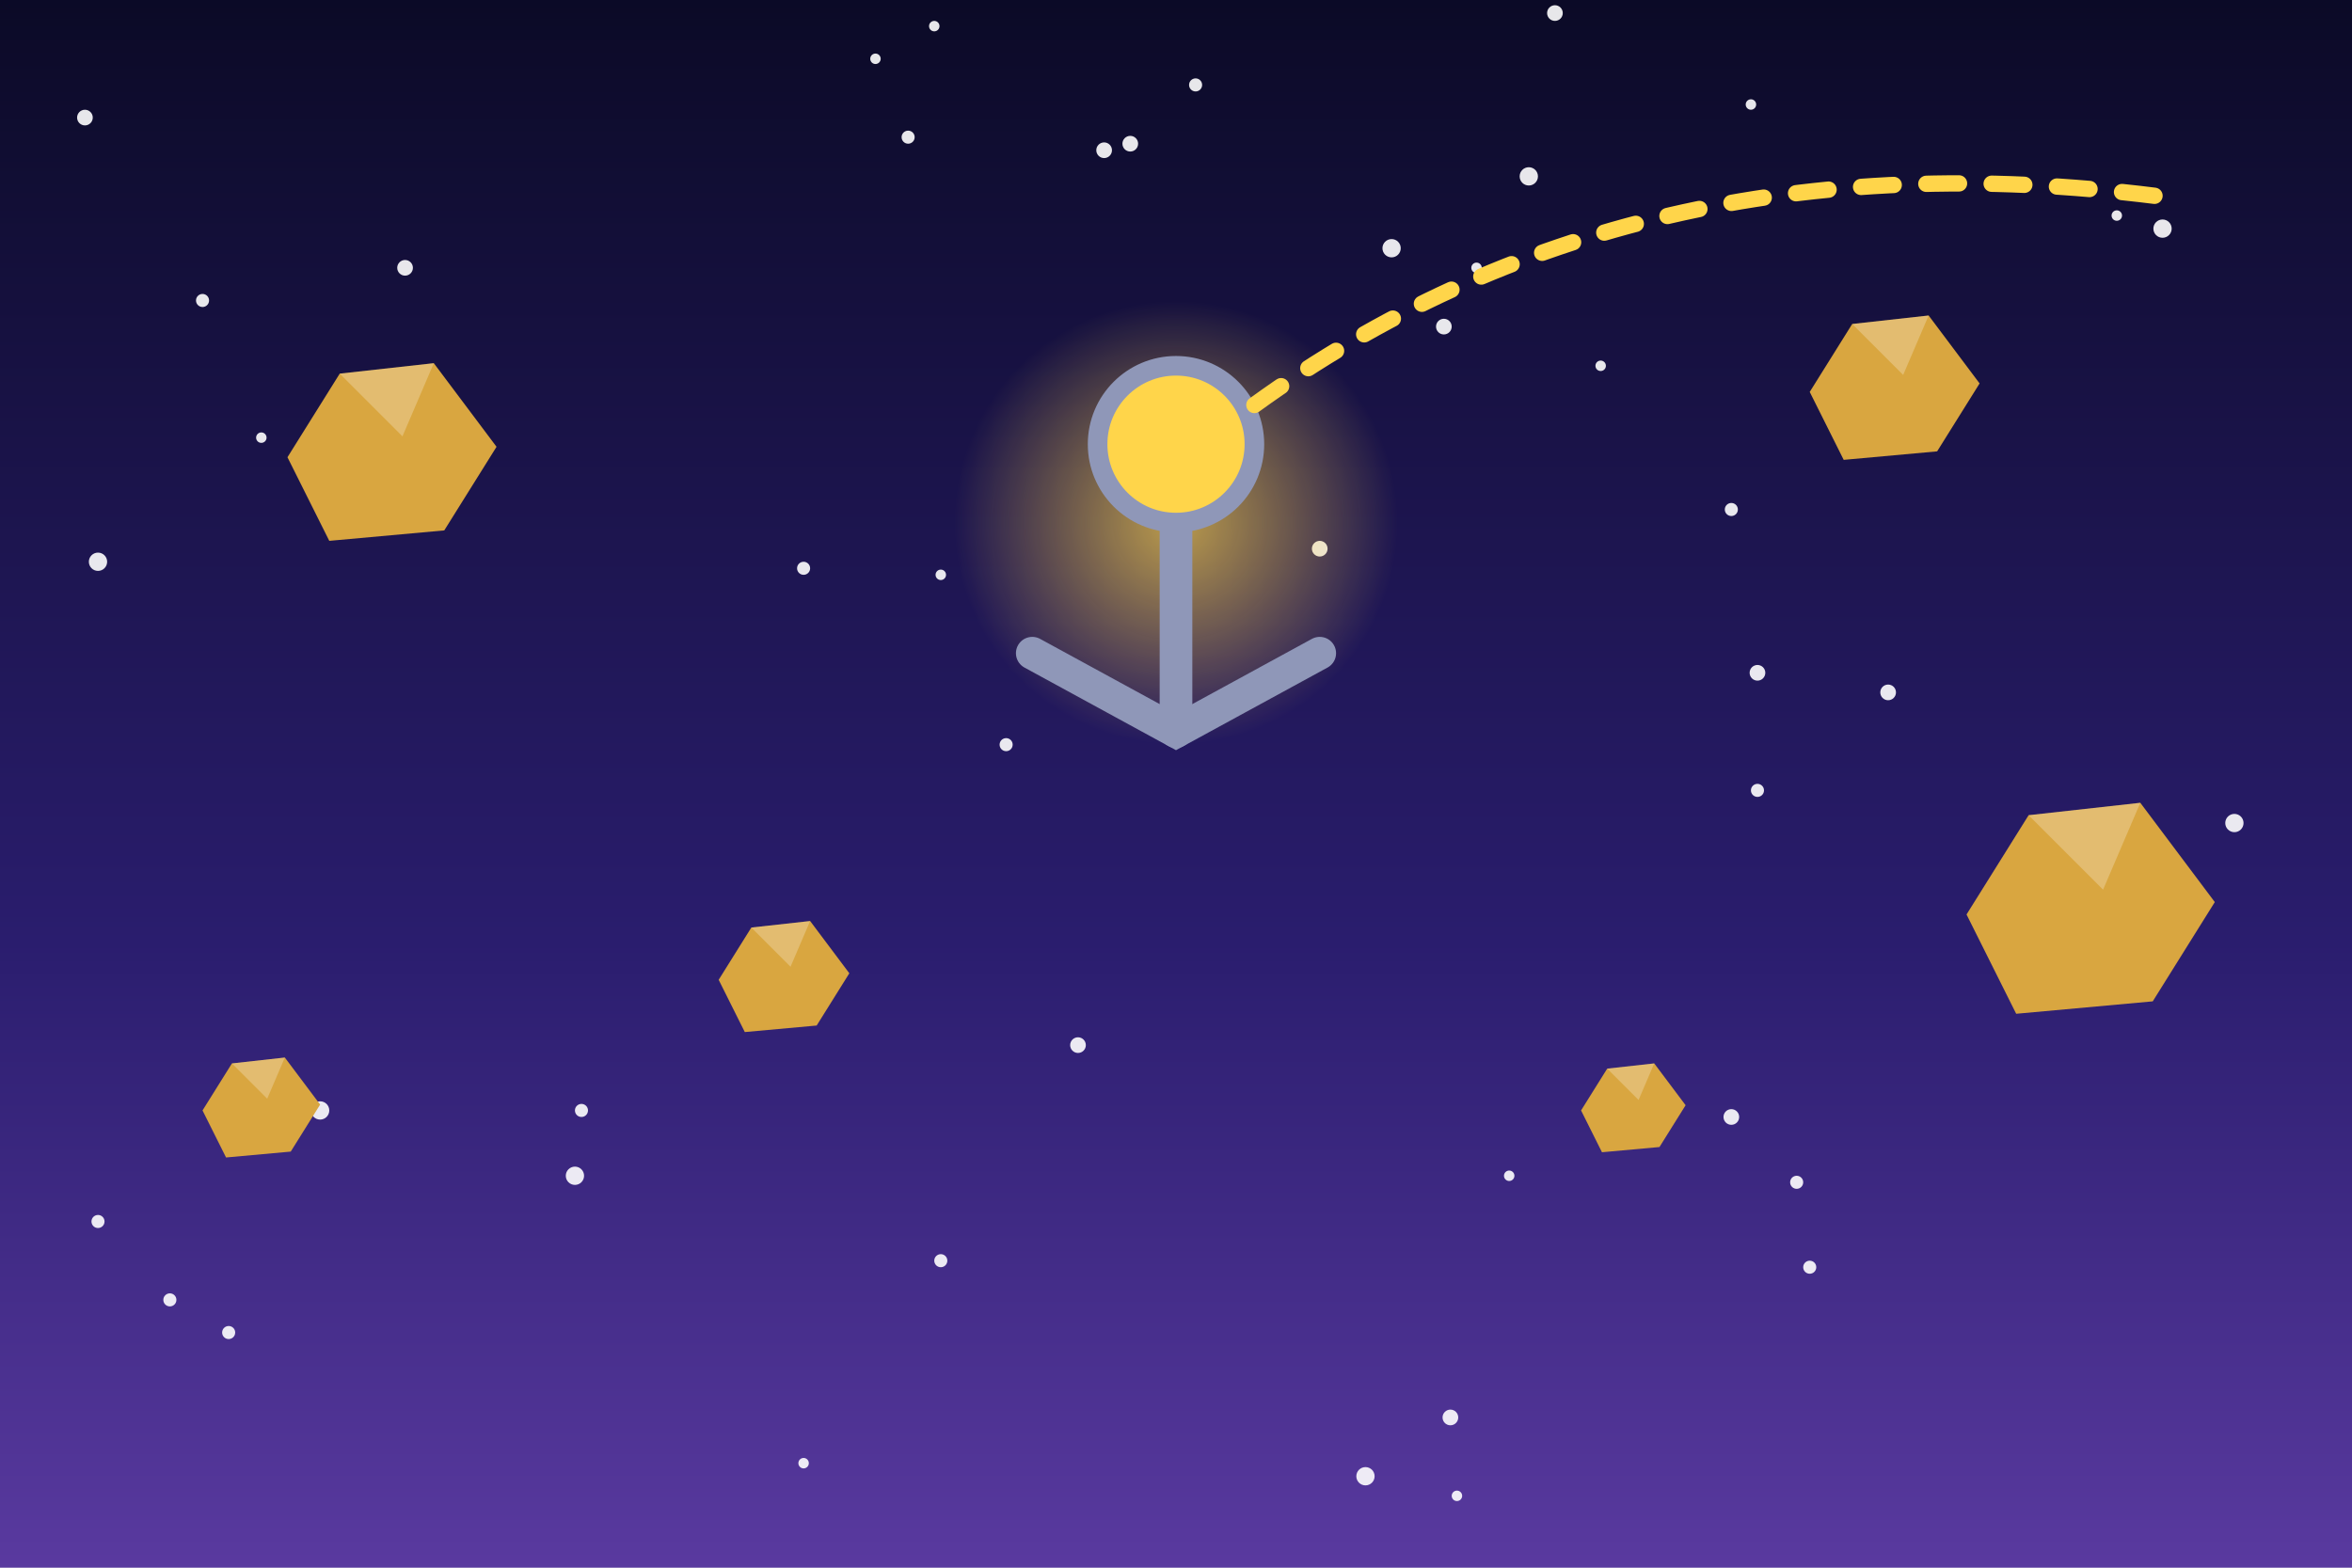
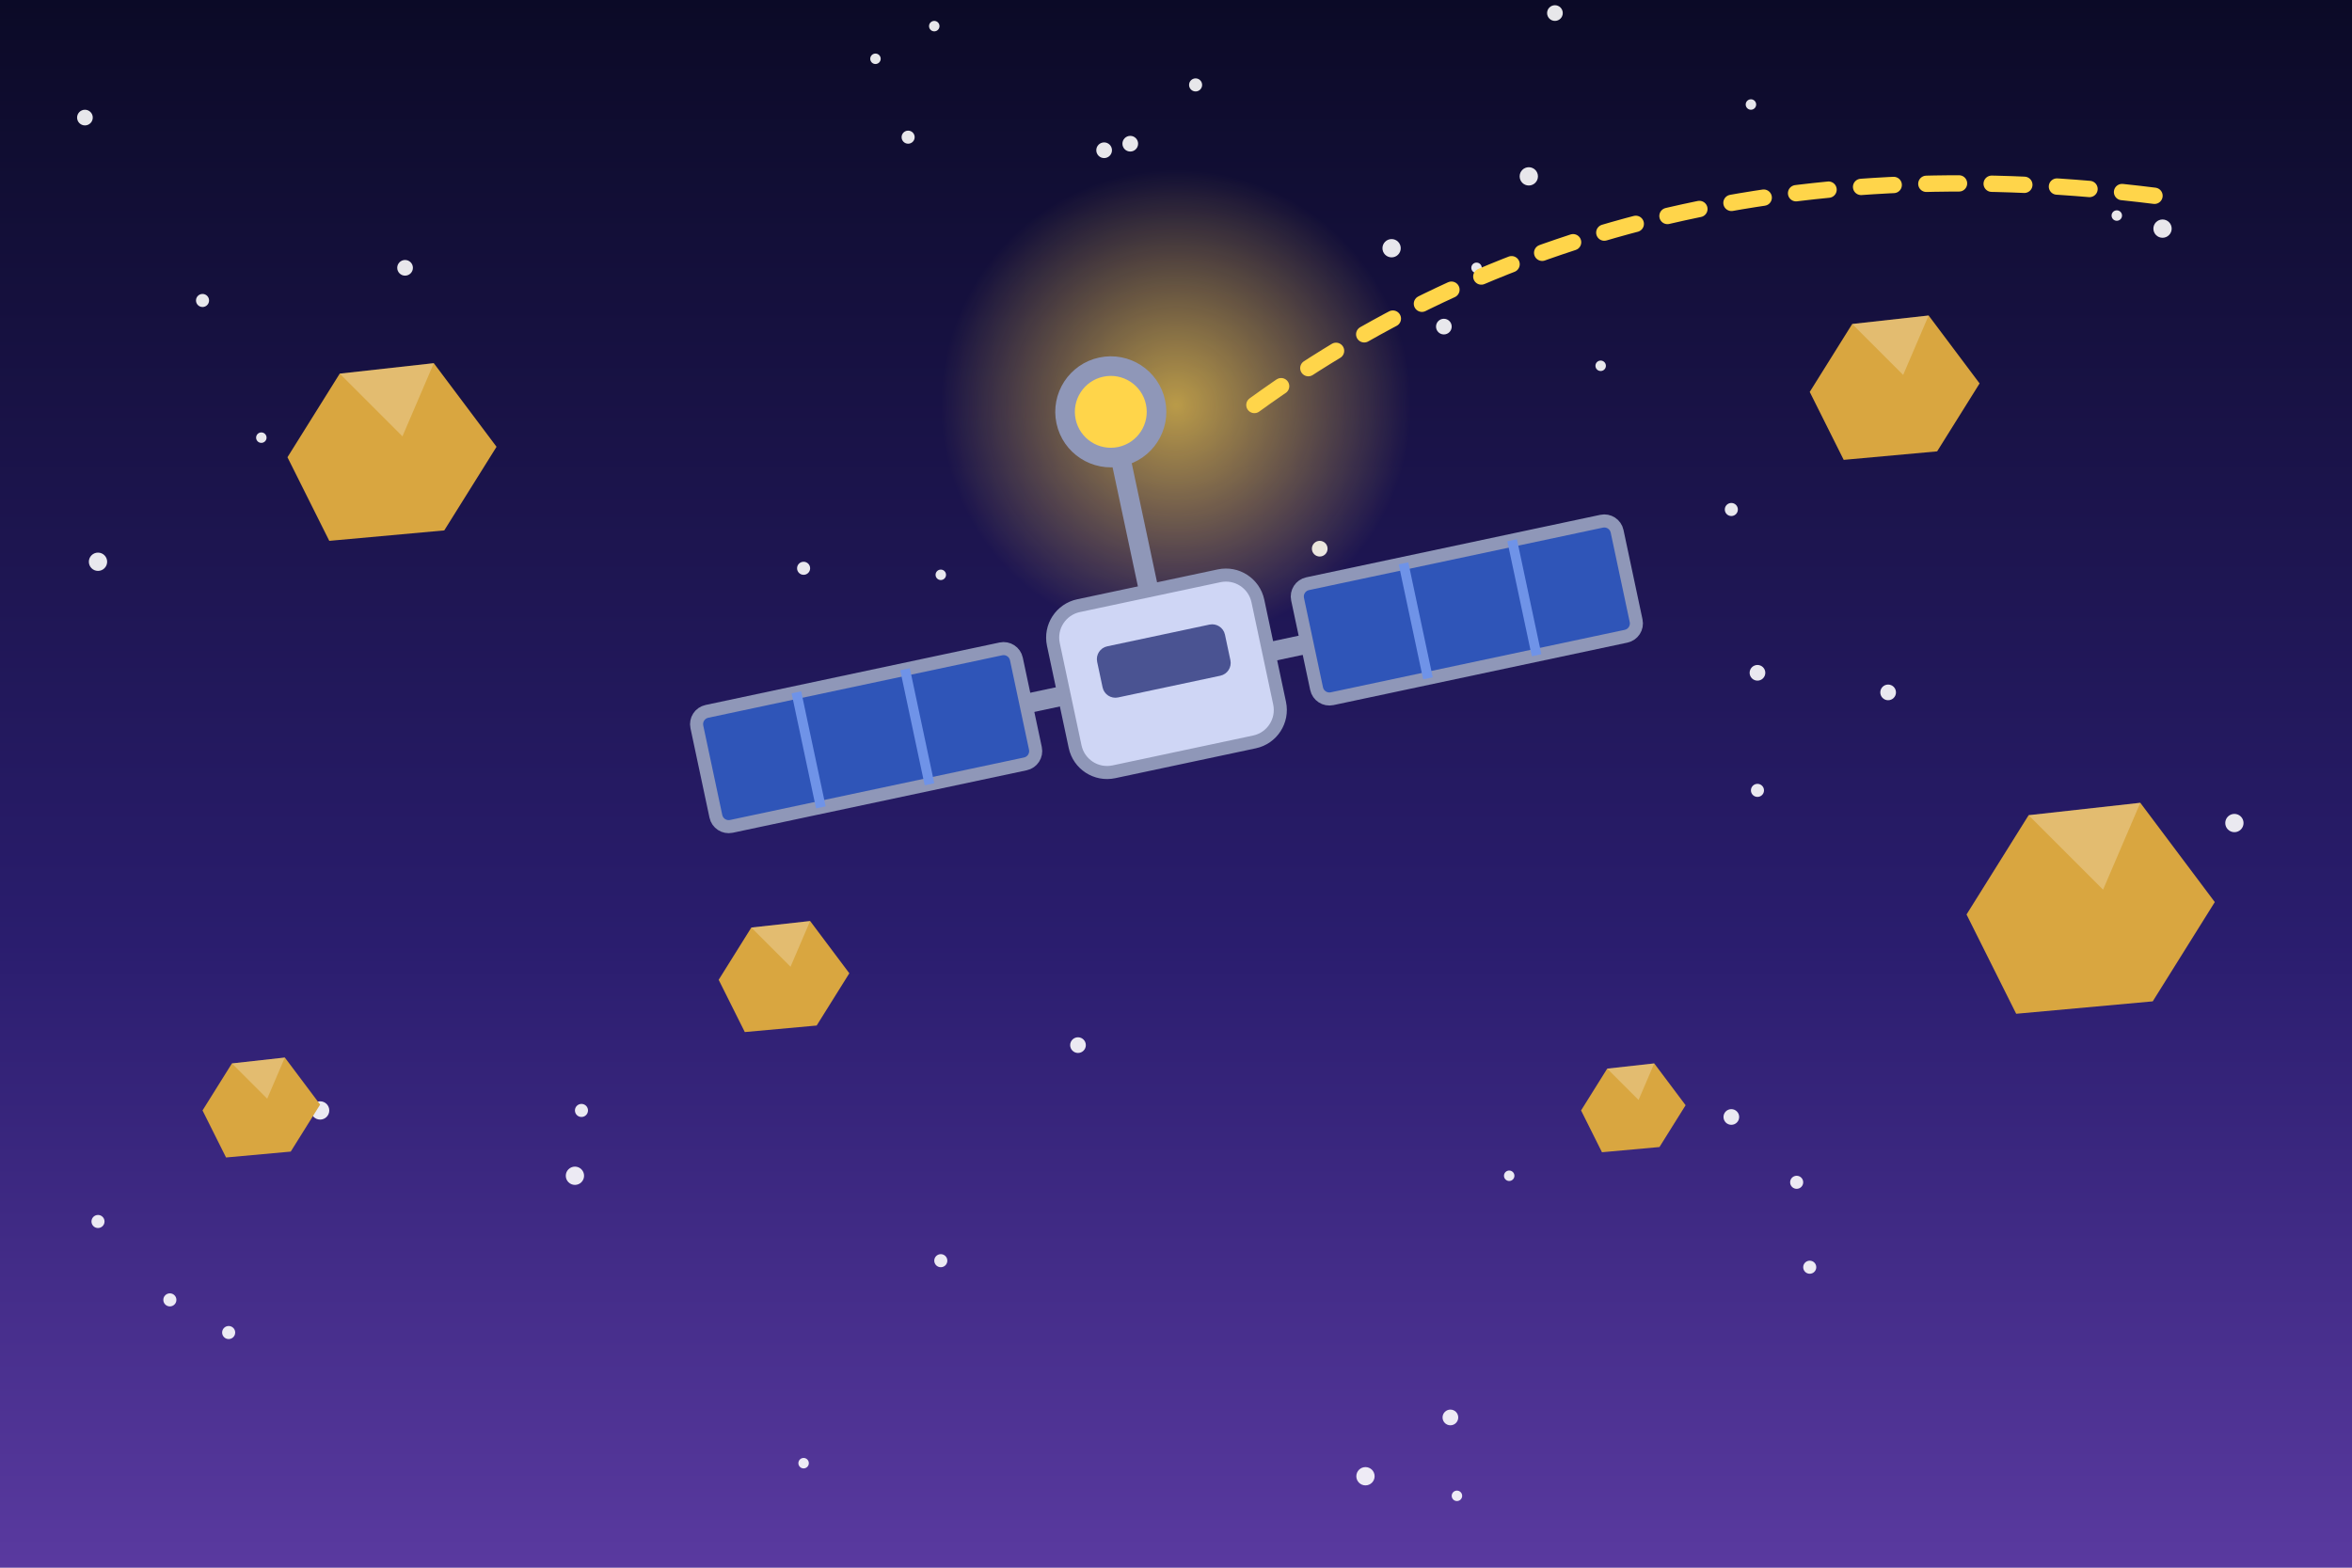
<svg xmlns="http://www.w3.org/2000/svg" viewBox="0 0 360 240" preserveAspectRatio="xMidYMid slice">
  <defs>
    <linearGradient id="sp" x1="0" y1="0" x2="0" y2="1">
      <stop offset="0" stop-color="#0b0a26" />
      <stop offset=".6" stop-color="#2a1d6e" />
      <stop offset="1" stop-color="#5a3aa0" />
    </linearGradient>
    <radialGradient id="gold">
      <stop offset="0" stop-color="#ffd54a" stop-opacity=".7" />
      <stop offset="1" stop-color="#ffd54a" stop-opacity="0" />
    </radialGradient>
    <radialGradient id="blue">
      <stop offset="0" stop-color="#bfe6ff" />
      <stop offset=".4" stop-color="#5aa9ff" stop-opacity=".5" />
      <stop offset="1" stop-color="#5aa9ff" stop-opacity="0" />
    </radialGradient>
  </defs>
  <rect width="360" height="240" fill="url(#sp)" />
  <g fill="#fff" opacity=".9">
    <circle cx="245" cy="56" r="0.8" />
    <circle cx="209" cy="226" r="1.4" />
    <circle cx="89" cy="170" r="1" />
    <circle cx="88" cy="180" r="1.4" />
    <circle cx="269" cy="103" r="1.2" />
    <circle cx="221" cy="50" r="1.2" />
    <circle cx="169" cy="23" r="1.2" />
    <circle cx="15" cy="86" r="1.4" />
    <circle cx="231" cy="180" r="0.8" />
    <circle cx="202" cy="84" r="1.2" />
    <circle cx="268" cy="16" r="0.8" />
    <circle cx="123" cy="224" r="0.8" />
    <circle cx="49" cy="67" r="1.2" />
    <circle cx="26" cy="199" r="1" />
    <circle cx="144" cy="193" r="1" />
    <circle cx="222" cy="217" r="1.2" />
    <circle cx="213" cy="38" r="1.4" />
    <circle cx="173" cy="22" r="1.2" />
    <circle cx="35" cy="204" r="1" />
    <circle cx="223" cy="229" r="0.8" />
    <circle cx="143" cy="4" r="0.8" />
    <circle cx="139" cy="21" r="1" />
    <circle cx="40" cy="67" r="0.8" />
    <circle cx="238" cy="2" r="1.2" />
    <circle cx="289" cy="106" r="1.2" />
    <circle cx="324" cy="33" r="0.8" />
    <circle cx="275" cy="181" r="1" />
    <circle cx="62" cy="41" r="1.2" />
    <circle cx="31" cy="46" r="1" />
    <circle cx="165" cy="160" r="1.2" />
    <circle cx="277" cy="194" r="1" />
    <circle cx="154" cy="114" r="1" />
    <circle cx="144" cy="88" r="0.8" />
    <circle cx="134" cy="9" r="0.8" />
    <circle cx="15" cy="187" r="1" />
    <circle cx="269" cy="121" r="1" />
    <circle cx="234" cy="27" r="1.4" />
    <circle cx="342" cy="126" r="1.4" />
    <circle cx="265" cy="78" r="1" />
    <circle cx="123" cy="87" r="1" />
    <circle cx="331" cy="35" r="1.4" />
    <circle cx="183" cy="13" r="1" />
    <circle cx="13" cy="18" r="1.2" />
    <circle cx="226" cy="41" r="0.8" />
    <circle cx="49" cy="170" r="1.4" />
    <circle cx="265" cy="171" r="1.2" />
  </g>
  <path d="M44 70 L52.0 57.2 L66.4 55.6 L76 68.4 L68.0 81.2 L50.4 82.8Z" fill="#d9a640" />
  <path d="M52.0 57.2 L66.4 55.6 L61.6 66.8Z" fill="#fff" opacity=".25" />
  <path d="M110 150 L115.0 142.0 L124.0 141.0 L130 149.0 L125.0 157.0 L114.0 158.0Z" fill="#d9a640" />
  <path d="M115.0 142.0 L124.0 141.0 L121.0 148.0Z" fill="#fff" opacity=".25" />
  <path d="M277 60 L283.5 49.6 L295.2 48.3 L303 58.7 L296.5 69.1 L282.2 70.4Z" fill="#d9a640" />
  <path d="M283.5 49.6 L295.2 48.3 L291.3 57.4Z" fill="#fff" opacity=".25" />
  <path d="M301 140 L310.5 124.8 L327.6 122.9 L339 138.1 L329.5 153.3 L308.6 155.2Z" fill="#d9a640" />
  <path d="M310.5 124.8 L327.6 122.9 L321.9 136.2Z" fill="#fff" opacity=".25" />
  <path d="M31 170 L35.5 162.8 L43.6 161.9 L49 169.1 L44.5 176.3 L34.6 177.2Z" fill="#d9a640" />
  <path d="M35.5 162.8 L43.6 161.9 L40.9 168.2Z" fill="#fff" opacity=".25" />
  <path d="M242 170 L246.0 163.6 L253.2 162.8 L258 169.2 L254.0 175.6 L245.2 176.4Z" fill="#d9a640" />
  <path d="M246.0 163.6 L253.2 162.8 L250.8 168.4Z" fill="#fff" opacity=".25" />
-   <circle cx="180" cy="80" r="34" fill="url(#gold)" />
-   <path d="M180 112 V76" stroke="#8f97b8" stroke-width="5" stroke-linecap="round" />
-   <circle cx="180" cy="68" r="12" fill="#ffd54a" stroke="#8f97b8" stroke-width="3" />
-   <path d="M158 100 L180 112 L202 100" fill="none" stroke="#8f97b8" stroke-width="5" stroke-linecap="round" />
+   <circle cx="180" cy="62" r="36" fill="url(#gold)" />
+   <g transform="rotate(-12 180 110)">
+     <path d="M180 90 V66" stroke="#8f97b8" stroke-width="3" />
+     <rect x="164" y="90" width="32" height="26" rx="5" fill="#cfd6f5" stroke="#8f97b8" stroke-width="2" />
+     <rect x="170" y="97" width="20" height="8" rx="2" fill="#4a5392" />
+     <g fill="#2f55b8" stroke="#8f97b8" stroke-width="2">
+       <rect x="108" y="94" width="50" height="18" rx="2" />
+       <rect x="202" y="94" width="50" height="18" rx="2" />
+     </g>
+     <g stroke="#6f93e8" stroke-width="1.5">
+       <path d="M124 94 V112 M141 94 V112 M219 94 V112 M236 94 V112" />
+     </g>
+     <path d="M158 103 H164 M196 103 H202" stroke="#8f97b8" stroke-width="3" />
+     <circle cx="180" cy="62" r="7" fill="#ffd54a" stroke="#8f97b8" stroke-width="3" />
+   </g>
  <path d="M192 62 Q250 20 330 30" fill="none" stroke="#ffd54a" stroke-width="2.5" stroke-dasharray="5 5" stroke-linecap="round" />
</svg>
